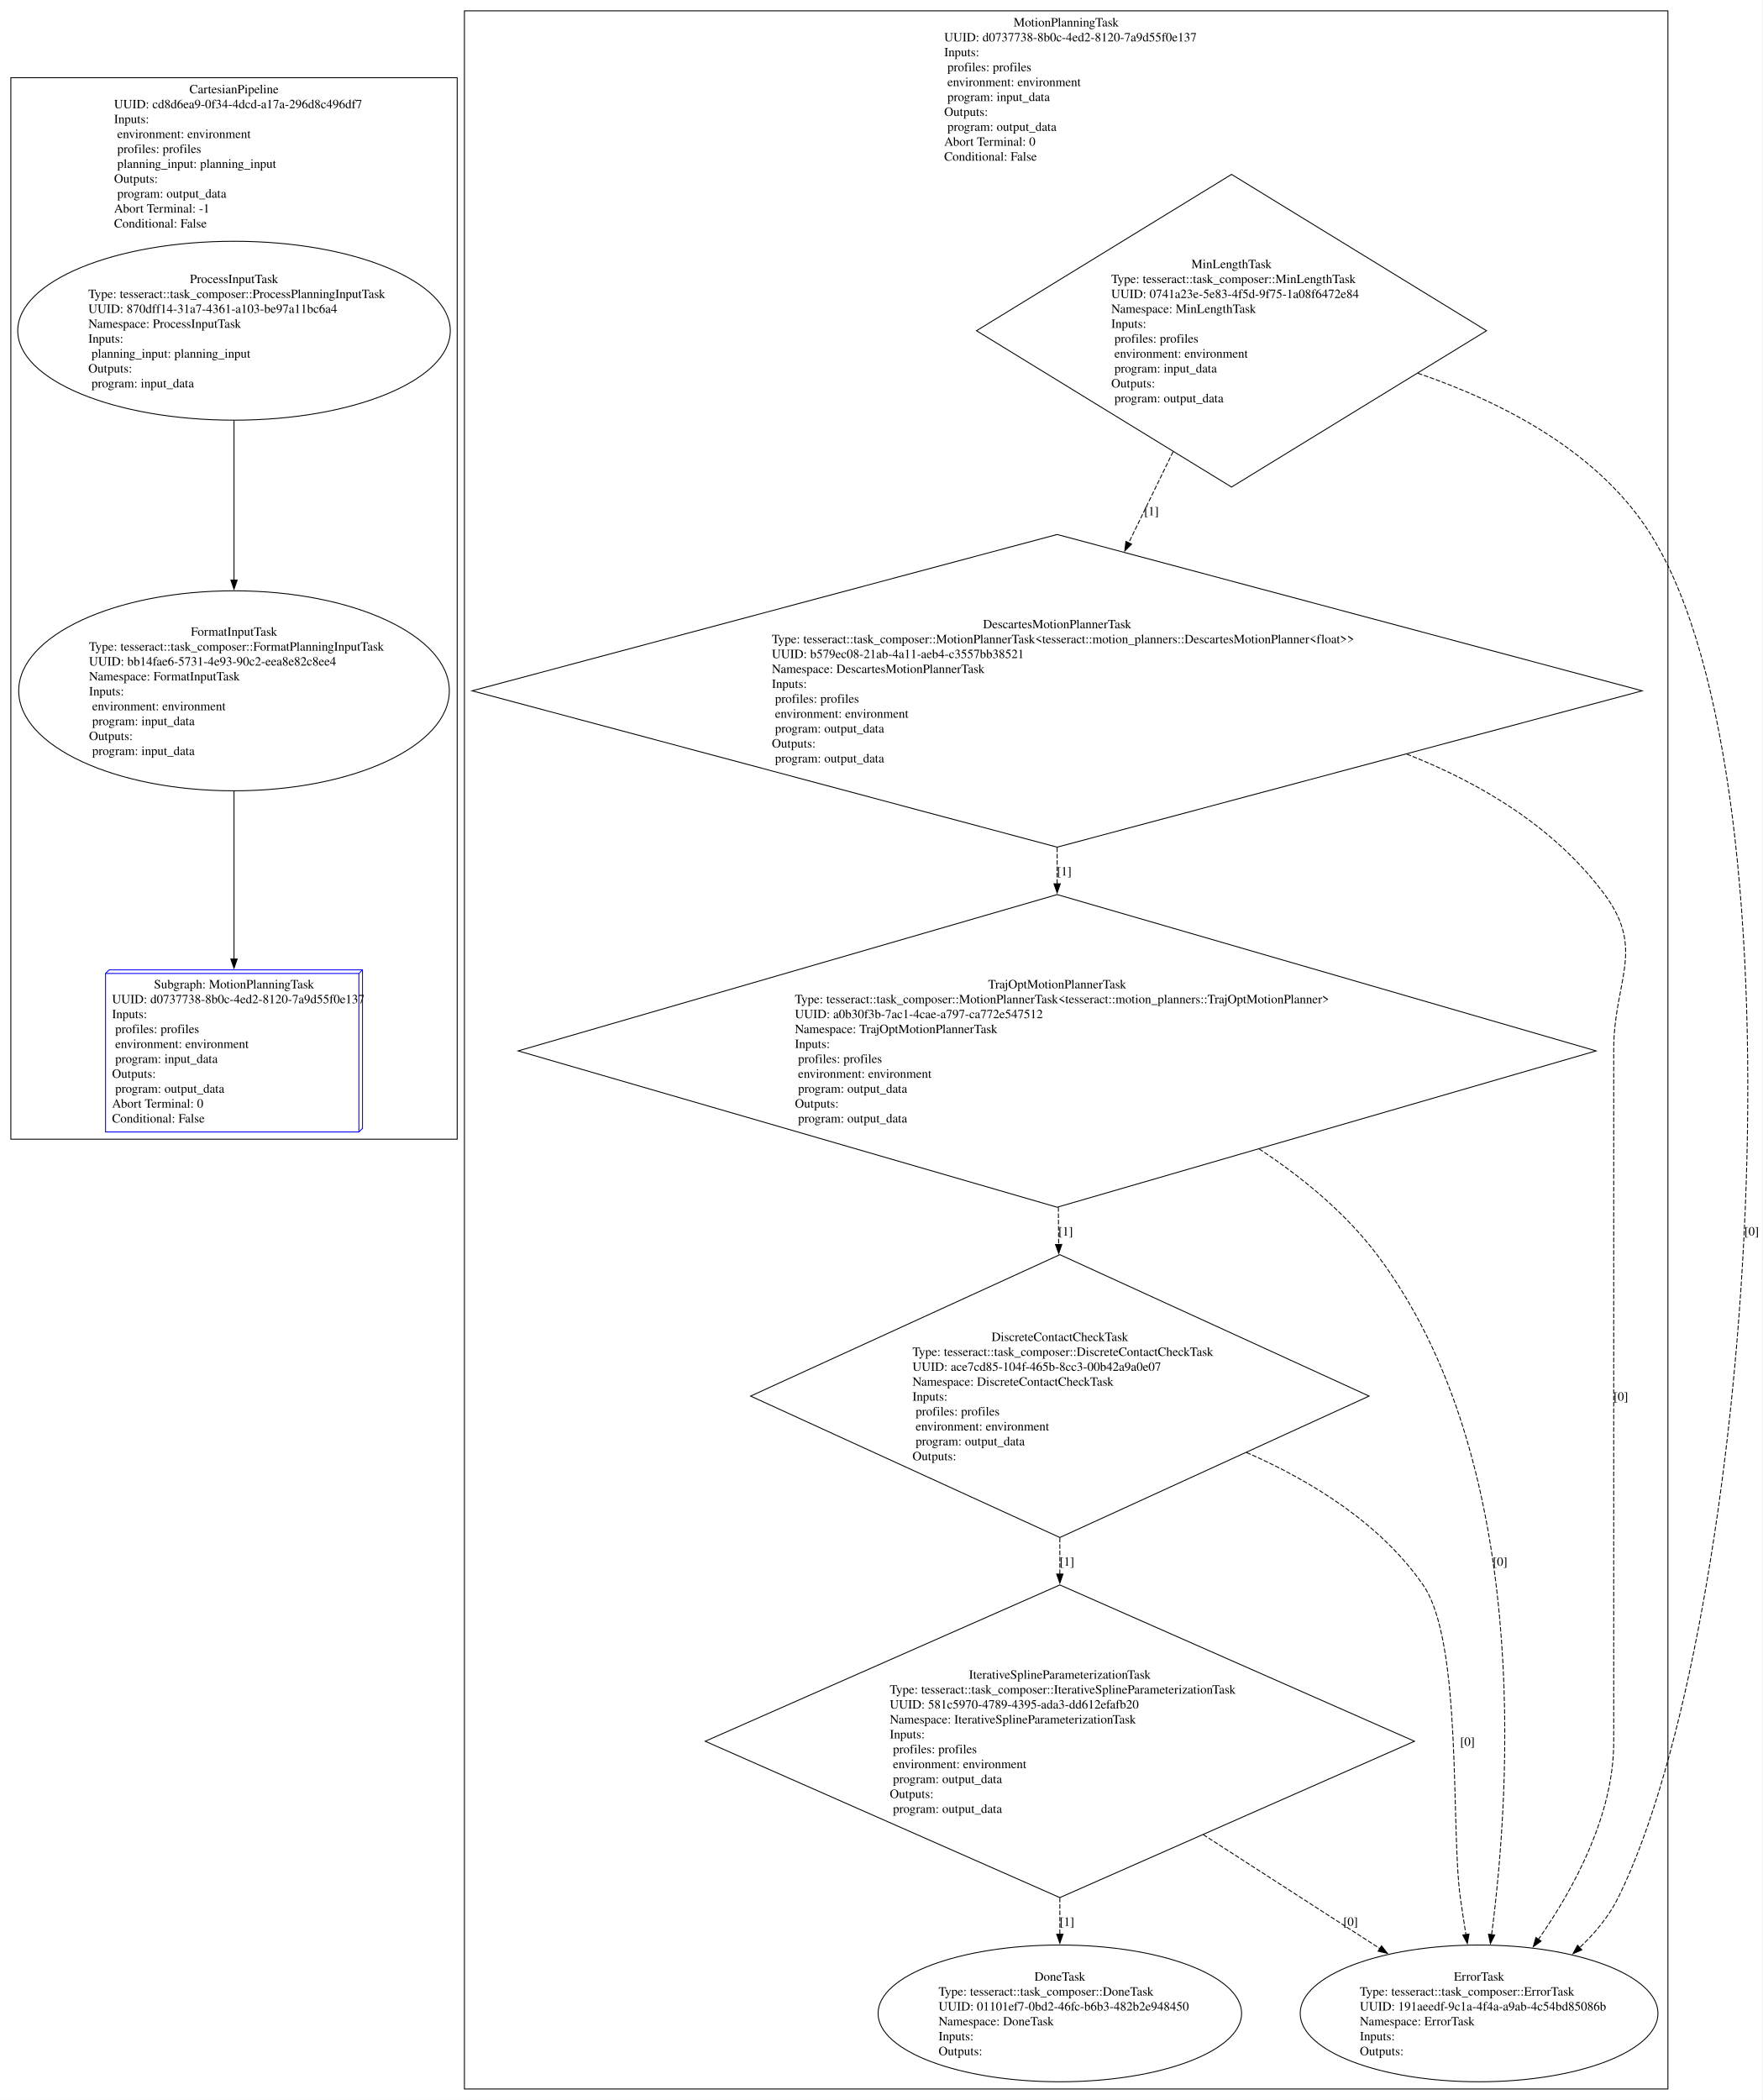
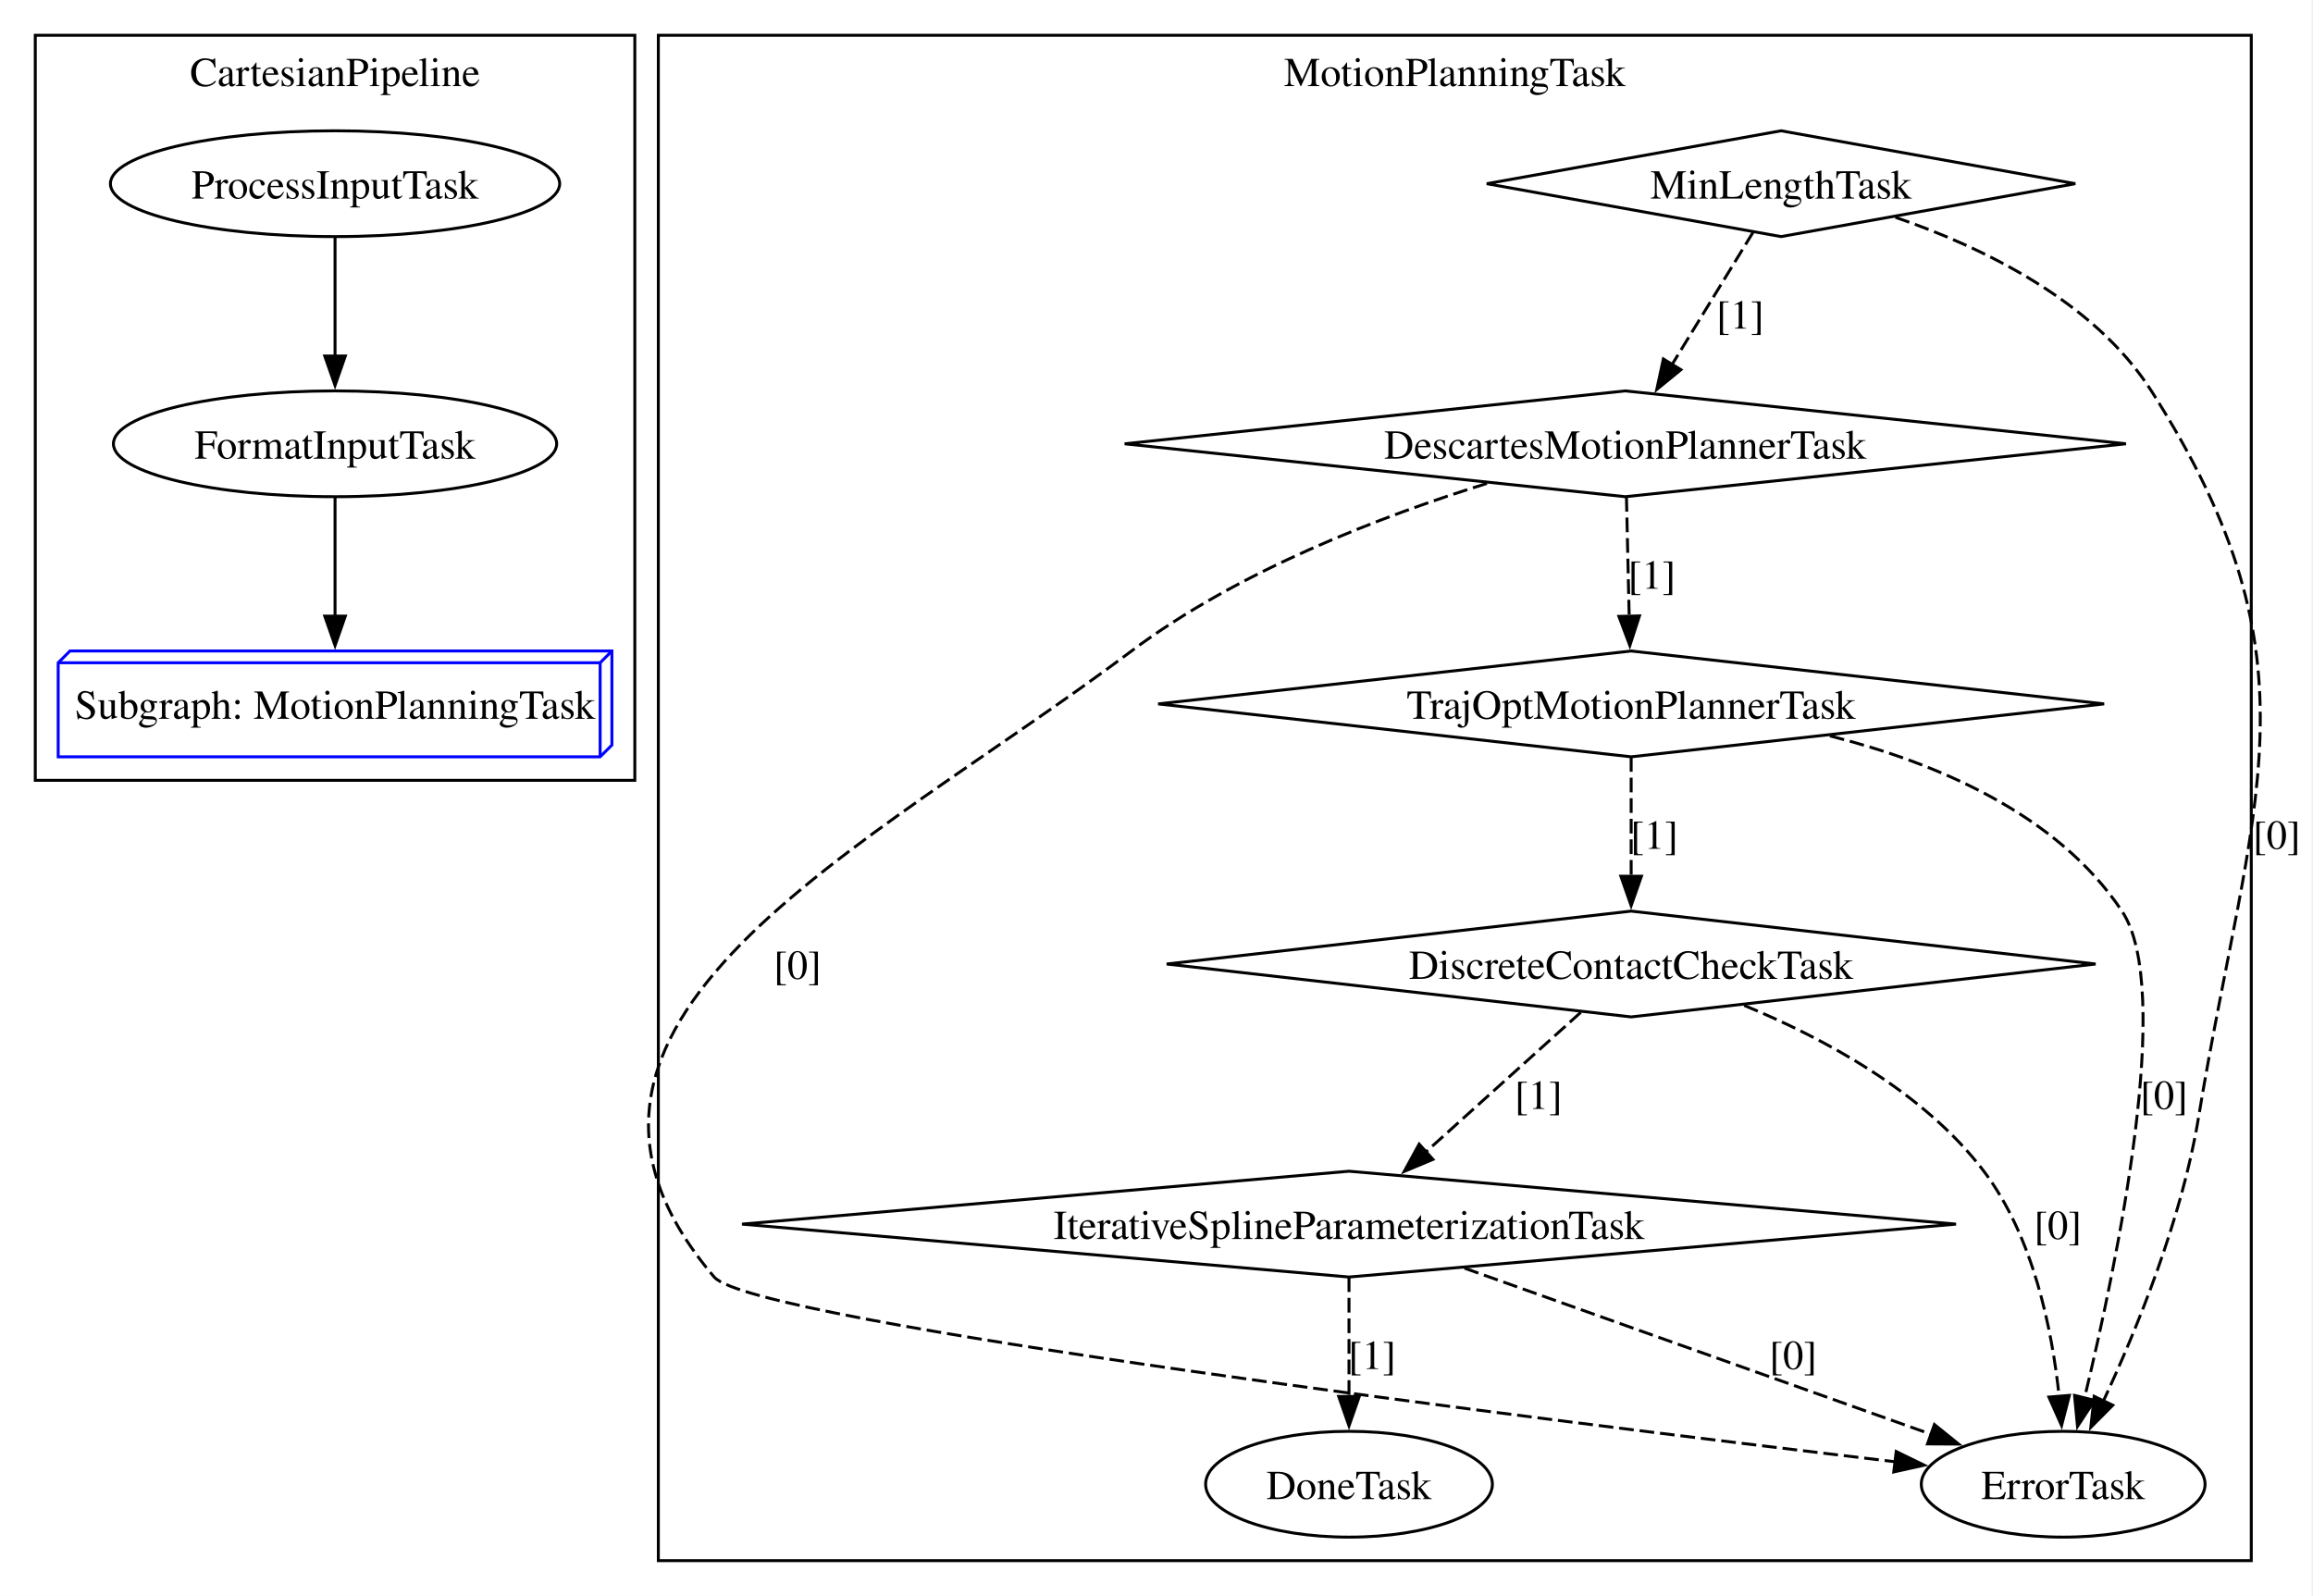
- <svg xmlns="http://www.w3.org/2000/svg" width="1951pt" height="2324pt" viewBox="0.00 0.00 1951.00 2324.00">
-   <g id="graph0" class="graph" transform="scale(1 1) rotate(0) translate(4 2319.82)">
-     <polygon fill="white" stroke="none" points="-4,4 -4,-2319.82 1946.5,-2319.82 1946.5,4 -4,4" />
+ <svg xmlns="http://www.w3.org/2000/svg" width="787pt" height="543pt" viewBox="0.00 0.00 787.00 543.00">
+   <g id="graph0" class="graph" transform="scale(1 1) rotate(0) translate(4 539)">
+     <polygon fill="white" stroke="none" points="-4,4 -4,-539 782.53,-539 782.53,4 -4,4" />
    <g id="clust1" class="cluster">
-       <polygon fill="white" stroke="black" points="8,-1059.12 8,-2233.82 502,-2233.82 502,-1059.12 8,-1059.12" />
-       <text xml:space="preserve" text-anchor="middle" x="255" y="-2216.52" font-family="Times,serif" font-size="14.00">CartesianPipeline</text>
-       <text xml:space="preserve" text-anchor="start" x="122.25" y="-2200.02" font-family="Times,serif" font-size="14.00">UUID: cd8d6ea9-0f34-4dcd-a17a-296d8c496df7</text>
-       <text xml:space="preserve" text-anchor="start" x="122.25" y="-2183.52" font-family="Times,serif" font-size="14.00">Inputs:</text>
-       <text xml:space="preserve" text-anchor="start" x="122.25" y="-2167.02" font-family="Times,serif" font-size="14.00">	environment: environment</text>
-       <text xml:space="preserve" text-anchor="start" x="122.25" y="-2150.52" font-family="Times,serif" font-size="14.00">	profiles: profiles</text>
-       <text xml:space="preserve" text-anchor="start" x="122.25" y="-2134.02" font-family="Times,serif" font-size="14.00">	planning_input: planning_input</text>
-       <text xml:space="preserve" text-anchor="start" x="122.25" y="-2117.52" font-family="Times,serif" font-size="14.00">Outputs:</text>
-       <text xml:space="preserve" text-anchor="start" x="122.25" y="-2101.02" font-family="Times,serif" font-size="14.00">	program: output_data</text>
-       <text xml:space="preserve" text-anchor="start" x="122.25" y="-2084.52" font-family="Times,serif" font-size="14.00">Abort Terminal: -1</text>
-       <text xml:space="preserve" text-anchor="start" x="122.25" y="-2068.02" font-family="Times,serif" font-size="14.00">Conditional: False</text>
+       <polygon fill="white" stroke="black" points="8,-273.5 8,-527 212,-527 212,-273.5 8,-273.5" />
+       <text xml:space="preserve" text-anchor="middle" x="110" y="-509.7" font-family="Times,serif" font-size="14.00">CartesianPipeline</text>
    </g>
    <g id="clust2" class="cluster">
-       <polygon fill="white" stroke="black" points="510,-8 510,-2307.82 1842,-2307.82 1842,-8 510,-8" />
-       <text xml:space="preserve" text-anchor="middle" x="1176" y="-2290.52" font-family="Times,serif" font-size="14.00">MotionPlanningTask</text>
-       <text xml:space="preserve" text-anchor="start" x="1041" y="-2274.02" font-family="Times,serif" font-size="14.00">UUID: d0737738-8b0c-4ed2-8120-7a9d55f0e137</text>
-       <text xml:space="preserve" text-anchor="start" x="1041" y="-2257.52" font-family="Times,serif" font-size="14.00">Inputs:</text>
-       <text xml:space="preserve" text-anchor="start" x="1041" y="-2241.02" font-family="Times,serif" font-size="14.00">	profiles: profiles</text>
-       <text xml:space="preserve" text-anchor="start" x="1041" y="-2224.52" font-family="Times,serif" font-size="14.00">	environment: environment</text>
-       <text xml:space="preserve" text-anchor="start" x="1041" y="-2208.02" font-family="Times,serif" font-size="14.00">	program: input_data</text>
-       <text xml:space="preserve" text-anchor="start" x="1041" y="-2191.52" font-family="Times,serif" font-size="14.00">Outputs:</text>
-       <text xml:space="preserve" text-anchor="start" x="1041" y="-2175.02" font-family="Times,serif" font-size="14.00">	program: output_data</text>
-       <text xml:space="preserve" text-anchor="start" x="1041" y="-2158.52" font-family="Times,serif" font-size="14.00">Abort Terminal: 0</text>
-       <text xml:space="preserve" text-anchor="start" x="1041" y="-2142.02" font-family="Times,serif" font-size="14.00">Conditional: False</text>
+       <polygon fill="white" stroke="black" points="220,-8 220,-527 762,-527 762,-8 220,-8" />
+       <text xml:space="preserve" text-anchor="middle" x="491" y="-509.7" font-family="Times,serif" font-size="14.00">MotionPlanningTask</text>
    </g>
    <g id="node1" class="node">
-       <ellipse fill="white" stroke="black" cx="255" cy="-1953.82" rx="239.36" ry="98.99" />
-       <text xml:space="preserve" text-anchor="middle" x="255" y="-2006.52" font-family="Times,serif" font-size="14.00">ProcessInputTask</text>
-       <text xml:space="preserve" text-anchor="start" x="93.75" y="-1990.02" font-family="Times,serif" font-size="14.00">Type: tesseract::task_composer::ProcessPlanningInputTask</text>
-       <text xml:space="preserve" text-anchor="start" x="93.75" y="-1973.52" font-family="Times,serif" font-size="14.00">UUID: 870dff14-31a7-4361-a103-be97a11bc6a4</text>
-       <text xml:space="preserve" text-anchor="start" x="93.75" y="-1957.02" font-family="Times,serif" font-size="14.00">Namespace: ProcessInputTask</text>
-       <text xml:space="preserve" text-anchor="start" x="93.75" y="-1940.52" font-family="Times,serif" font-size="14.00">Inputs:</text>
-       <text xml:space="preserve" text-anchor="start" x="93.75" y="-1924.02" font-family="Times,serif" font-size="14.00">	planning_input: planning_input</text>
-       <text xml:space="preserve" text-anchor="start" x="93.75" y="-1907.52" font-family="Times,serif" font-size="14.00">Outputs:</text>
-       <text xml:space="preserve" text-anchor="start" x="93.75" y="-1891.02" font-family="Times,serif" font-size="14.00">	program: input_data</text>
+       <ellipse fill="white" stroke="black" cx="110" cy="-476.5" rx="76.43" ry="18" />
+       <text xml:space="preserve" text-anchor="middle" x="110" y="-471.45" font-family="Times,serif" font-size="14.00">ProcessInputTask</text>
    </g>
    <g id="node2" class="node">
-       <ellipse fill="white" stroke="black" cx="255" cy="-1555.32" rx="238.29" ry="110.66" />
-       <text xml:space="preserve" text-anchor="middle" x="255" y="-1616.27" font-family="Times,serif" font-size="14.00">FormatInputTask</text>
-       <text xml:space="preserve" text-anchor="start" x="94.5" y="-1599.77" font-family="Times,serif" font-size="14.00">Type: tesseract::task_composer::FormatPlanningInputTask</text>
-       <text xml:space="preserve" text-anchor="start" x="94.5" y="-1583.27" font-family="Times,serif" font-size="14.00">UUID: bb14fae6-5731-4e93-90c2-eea8e82c8ee4</text>
-       <text xml:space="preserve" text-anchor="start" x="94.5" y="-1566.77" font-family="Times,serif" font-size="14.00">Namespace: FormatInputTask</text>
-       <text xml:space="preserve" text-anchor="start" x="94.5" y="-1550.27" font-family="Times,serif" font-size="14.00">Inputs:</text>
-       <text xml:space="preserve" text-anchor="start" x="94.5" y="-1533.77" font-family="Times,serif" font-size="14.00">	environment: environment</text>
-       <text xml:space="preserve" text-anchor="start" x="94.5" y="-1517.27" font-family="Times,serif" font-size="14.00">	program: input_data</text>
-       <text xml:space="preserve" text-anchor="start" x="94.5" y="-1500.77" font-family="Times,serif" font-size="14.00">Outputs:</text>
-       <text xml:space="preserve" text-anchor="start" x="94.5" y="-1484.27" font-family="Times,serif" font-size="14.00">	program: input_data</text>
+       <ellipse fill="white" stroke="black" cx="110" cy="-388" rx="75.41" ry="18" />
+       <text xml:space="preserve" text-anchor="middle" x="110" y="-382.95" font-family="Times,serif" font-size="14.00">FormatInputTask</text>
    </g>
    <g id="edge1" class="edge">
-       <path fill="none" stroke="black" d="M255,-1854.55C255,-1801.02 255,-1734.3 255,-1677.56" />
-       <polygon fill="black" stroke="black" points="258.5,-1677.86 255,-1667.86 251.5,-1677.86 258.5,-1677.86" />
+       <path fill="none" stroke="black" d="M110,-458.41C110,-446.76 110,-431.05 110,-417.52" />
+       <polygon fill="black" stroke="black" points="113.5,-417.86 110,-407.86 106.5,-417.86 113.5,-417.86" />
    </g>
    <g id="node3" class="node">
-       <polygon fill="none" stroke="blue" points="397.2,-1246.52 116.8,-1246.52 112.8,-1242.52 112.8,-1067.12 393.2,-1067.12 397.2,-1071.12 397.2,-1246.52" />
-       <polyline fill="none" stroke="blue" points="393.2,-1242.52 112.8,-1242.52" />
-       <polyline fill="none" stroke="blue" points="393.2,-1242.52 393.2,-1067.12" />
-       <polyline fill="none" stroke="blue" points="393.2,-1242.52 397.2,-1246.52" />
-       <text xml:space="preserve" text-anchor="middle" x="255" y="-1226.02" font-family="Times,serif" font-size="14.00">Subgraph: MotionPlanningTask</text>
-       <text xml:space="preserve" text-anchor="start" x="120" y="-1209.52" font-family="Times,serif" font-size="14.00">UUID: d0737738-8b0c-4ed2-8120-7a9d55f0e137</text>
-       <text xml:space="preserve" text-anchor="start" x="120" y="-1193.02" font-family="Times,serif" font-size="14.00">Inputs:</text>
-       <text xml:space="preserve" text-anchor="start" x="120" y="-1176.52" font-family="Times,serif" font-size="14.00">	profiles: profiles</text>
-       <text xml:space="preserve" text-anchor="start" x="120" y="-1160.02" font-family="Times,serif" font-size="14.00">	environment: environment</text>
-       <text xml:space="preserve" text-anchor="start" x="120" y="-1143.52" font-family="Times,serif" font-size="14.00">	program: input_data</text>
-       <text xml:space="preserve" text-anchor="start" x="120" y="-1127.02" font-family="Times,serif" font-size="14.00">Outputs:</text>
-       <text xml:space="preserve" text-anchor="start" x="120" y="-1110.52" font-family="Times,serif" font-size="14.00">	program: output_data</text>
-       <text xml:space="preserve" text-anchor="start" x="120" y="-1094.02" font-family="Times,serif" font-size="14.00">Abort Terminal: 0</text>
-       <text xml:space="preserve" text-anchor="start" x="120" y="-1077.52" font-family="Times,serif" font-size="14.00">Conditional: False</text>
+       <polygon fill="none" stroke="blue" points="204.2,-317.5 19.8,-317.5 15.8,-313.5 15.8,-281.5 200.2,-281.5 204.2,-285.5 204.2,-317.5" />
+       <polyline fill="none" stroke="blue" points="200.2,-313.5 15.8,-313.5" />
+       <polyline fill="none" stroke="blue" points="200.2,-313.5 200.2,-281.5" />
+       <polyline fill="none" stroke="blue" points="200.2,-313.5 204.2,-317.5" />
+       <text xml:space="preserve" text-anchor="middle" x="110" y="-294.45" font-family="Times,serif" font-size="14.00">Subgraph: MotionPlanningTask</text>
    </g>
    <g id="edge2" class="edge">
-       <path fill="none" stroke="black" d="M255,-1444.4C255,-1386.07 255,-1314.91 255,-1258.09" />
-       <polygon fill="black" stroke="black" points="258.5,-1258.44 255,-1248.44 251.5,-1258.44 258.5,-1258.44" />
+       <path fill="none" stroke="black" d="M110,-369.91C110,-358.26 110,-342.55 110,-329.02" />
+       <polygon fill="black" stroke="black" points="113.5,-329.36 110,-319.36 106.5,-329.36 113.5,-329.36" />
    </g>
    <g id="node4" class="node">
-       <ellipse fill="white" stroke="black" cx="1169" cy="-91.66" rx="201.17" ry="75.66" />
-       <text xml:space="preserve" text-anchor="middle" x="1169" y="-127.86" font-family="Times,serif" font-size="14.00">DoneTask</text>
-       <text xml:space="preserve" text-anchor="start" x="1034.75" y="-111.36" font-family="Times,serif" font-size="14.00">Type: tesseract::task_composer::DoneTask</text>
-       <text xml:space="preserve" text-anchor="start" x="1034.75" y="-94.86" font-family="Times,serif" font-size="14.00">UUID: 01101ef7-0bd2-46fc-b6b3-482b2e948450</text>
-       <text xml:space="preserve" text-anchor="start" x="1034.75" y="-78.36" font-family="Times,serif" font-size="14.00">Namespace: DoneTask</text>
-       <text xml:space="preserve" text-anchor="start" x="1034.75" y="-61.86" font-family="Times,serif" font-size="14.00">Inputs:</text>
-       <text xml:space="preserve" text-anchor="start" x="1034.75" y="-45.36" font-family="Times,serif" font-size="14.00">Outputs:</text>
+       <polygon fill="white" stroke="black" points="455,-140.5 248.47,-122.5 455,-104.5 661.53,-122.5 455,-140.5" />
+       <text xml:space="preserve" text-anchor="middle" x="455" y="-117.45" font-family="Times,serif" font-size="14.00">IterativeSplineParameterizationTask</text>
    </g>
    <g id="node5" class="node">
-       <polygon fill="white" stroke="black" points="1359,-2126.82 1076.75,-1953.82 1359,-1780.82 1641.25,-1953.82 1359,-2126.82" />
-       <text xml:space="preserve" text-anchor="middle" x="1359" y="-2023.02" font-family="Times,serif" font-size="14.00">MinLengthTask</text>
-       <text xml:space="preserve" text-anchor="start" x="1225.88" y="-2006.52" font-family="Times,serif" font-size="14.00">Type: tesseract::task_composer::MinLengthTask</text>
-       <text xml:space="preserve" text-anchor="start" x="1225.88" y="-1990.02" font-family="Times,serif" font-size="14.00">UUID: 0741a23e-5e83-4f5d-9f75-1a08f6472e84</text>
-       <text xml:space="preserve" text-anchor="start" x="1225.88" y="-1973.52" font-family="Times,serif" font-size="14.00">Namespace: MinLengthTask</text>
-       <text xml:space="preserve" text-anchor="start" x="1225.88" y="-1957.02" font-family="Times,serif" font-size="14.00">Inputs:</text>
-       <text xml:space="preserve" text-anchor="start" x="1225.88" y="-1940.52" font-family="Times,serif" font-size="14.00">	profiles: profiles</text>
-       <text xml:space="preserve" text-anchor="start" x="1225.88" y="-1924.02" font-family="Times,serif" font-size="14.00">	environment: environment</text>
-       <text xml:space="preserve" text-anchor="start" x="1225.88" y="-1907.52" font-family="Times,serif" font-size="14.00">	program: input_data</text>
-       <text xml:space="preserve" text-anchor="start" x="1225.88" y="-1891.02" font-family="Times,serif" font-size="14.00">Outputs:</text>
-       <text xml:space="preserve" text-anchor="start" x="1225.88" y="-1874.52" font-family="Times,serif" font-size="14.00">	program: output_data</text>
+       <ellipse fill="white" stroke="black" cx="698" cy="-34" rx="48.28" ry="18" />
+       <text xml:space="preserve" text-anchor="middle" x="698" y="-28.95" font-family="Times,serif" font-size="14.00">ErrorTask</text>
+     </g>
+     <g id="edge3" class="edge">
+       <path fill="none" stroke="black" stroke-dasharray="5,2" d="M494.31,-107.51C537.74,-92.05 607.56,-67.2 653.1,-50.98" />
+       <polygon fill="black" stroke="black" points="654.18,-54.32 662.42,-47.66 651.83,-47.72 654.18,-54.32" />
+       <text xml:space="preserve" text-anchor="middle" x="606.14" y="-73.2" font-family="Times,serif" font-size="14.00">[0]</text>
    </g>
    <g id="node6" class="node">
-       <ellipse fill="white" stroke="black" cx="1633" cy="-91.66" rx="197.99" ry="75.66" />
-       <text xml:space="preserve" text-anchor="middle" x="1633" y="-127.86" font-family="Times,serif" font-size="14.00">ErrorTask</text>
-       <text xml:space="preserve" text-anchor="start" x="1501" y="-111.36" font-family="Times,serif" font-size="14.00">Type: tesseract::task_composer::ErrorTask</text>
-       <text xml:space="preserve" text-anchor="start" x="1501" y="-94.86" font-family="Times,serif" font-size="14.00">UUID: 191aeedf-9c1a-4f4a-a9ab-4c54bd85086b</text>
-       <text xml:space="preserve" text-anchor="start" x="1501" y="-78.36" font-family="Times,serif" font-size="14.00">Namespace: ErrorTask</text>
-       <text xml:space="preserve" text-anchor="start" x="1501" y="-61.86" font-family="Times,serif" font-size="14.00">Inputs:</text>
-       <text xml:space="preserve" text-anchor="start" x="1501" y="-45.36" font-family="Times,serif" font-size="14.00">Outputs:</text>
+       <ellipse fill="white" stroke="black" cx="455" cy="-34" rx="48.79" ry="18" />
+       <text xml:space="preserve" text-anchor="middle" x="455" y="-28.95" font-family="Times,serif" font-size="14.00">DoneTask</text>
    </g>
-     <g id="edge3" class="edge">
-       <path fill="none" stroke="black" stroke-dasharray="5,2" d="M1565.32,-1906.78C1661.09,-1873.97 1766.13,-1819.02 1823,-1728.32 2001.14,-1444.24 1935.59,-520.42 1787,-219.82 1776.77,-199.12 1761.43,-180.58 1744.35,-164.49" />
-       <polygon fill="black" stroke="black" points="1746.72,-161.91 1736.96,-157.8 1742.02,-167.1 1746.72,-161.91" />
-       <text xml:space="preserve" text-anchor="middle" x="1934.63" y="-952.52" font-family="Times,serif" font-size="14.00">[0]</text>
+     <g id="edge4" class="edge">
+       <path fill="none" stroke="black" stroke-dasharray="5,2" d="M455,-104.41C455,-92.76 455,-77.05 455,-63.52" />
+       <polygon fill="black" stroke="black" points="458.5,-63.86 455,-53.86 451.5,-63.86 458.5,-63.86" />
+       <text xml:space="preserve" text-anchor="middle" x="462.88" y="-73.2" font-family="Times,serif" font-size="14.00">[1]</text>
    </g>
    <g id="node7" class="node">
-       <polygon fill="white" stroke="black" points="1166,-1728.32 518.5,-1555.32 1166,-1382.32 1813.5,-1555.32 1166,-1728.32" />
-       <text xml:space="preserve" text-anchor="middle" x="1166" y="-1624.52" font-family="Times,serif" font-size="14.00">DescartesMotionPlannerTask</text>
-       <text xml:space="preserve" text-anchor="start" x="850.25" y="-1608.02" font-family="Times,serif" font-size="14.00">Type: tesseract::task_composer::MotionPlannerTask&lt;tesseract::motion_planners::DescartesMotionPlanner&lt;float&gt;&gt;</text>
-       <text xml:space="preserve" text-anchor="start" x="850.25" y="-1591.52" font-family="Times,serif" font-size="14.00">UUID: b579ec08-21ab-4a11-aeb4-c3557bb38521</text>
-       <text xml:space="preserve" text-anchor="start" x="850.25" y="-1575.02" font-family="Times,serif" font-size="14.00">Namespace: DescartesMotionPlannerTask</text>
-       <text xml:space="preserve" text-anchor="start" x="850.25" y="-1558.52" font-family="Times,serif" font-size="14.00">Inputs:</text>
-       <text xml:space="preserve" text-anchor="start" x="850.25" y="-1542.02" font-family="Times,serif" font-size="14.00">	profiles: profiles</text>
-       <text xml:space="preserve" text-anchor="start" x="850.25" y="-1525.52" font-family="Times,serif" font-size="14.00">	environment: environment</text>
-       <text xml:space="preserve" text-anchor="start" x="850.25" y="-1509.02" font-family="Times,serif" font-size="14.00">	program: output_data</text>
-       <text xml:space="preserve" text-anchor="start" x="850.25" y="-1492.52" font-family="Times,serif" font-size="14.00">Outputs:</text>
-       <text xml:space="preserve" text-anchor="start" x="850.25" y="-1476.02" font-family="Times,serif" font-size="14.00">	program: output_data</text>
+       <polygon fill="white" stroke="black" points="551,-317.5 390.07,-299.5 551,-281.5 711.93,-299.5 551,-317.5" />
+       <text xml:space="preserve" text-anchor="middle" x="551" y="-294.45" font-family="Times,serif" font-size="14.00">TrajOptMotionPlannerTask</text>
    </g>
-     <g id="edge4" class="edge">
-       <path fill="none" stroke="black" stroke-dasharray="5,2" d="M1294.33,-1819.97C1278.53,-1787.5 1261.44,-1752.4 1245.05,-1718.72" />
-       <polygon fill="black" stroke="black" points="1248.41,-1717.62 1240.88,-1710.16 1242.11,-1720.68 1248.41,-1717.62" />
-       <text xml:space="preserve" text-anchor="middle" x="1270.38" y="-1749.52" font-family="Times,serif" font-size="14.00">[1]</text>
+     <g id="edge5" class="edge">
+       <path fill="none" stroke="black" stroke-dasharray="5,2" d="M618.62,-288.62C654.6,-279.54 695.87,-262.18 718,-229 735.67,-202.51 716.58,-110.25 705.21,-63.14" />
+       <polygon fill="black" stroke="black" points="708.67,-62.54 702.87,-53.67 701.87,-64.22 708.67,-62.54" />
+       <text xml:space="preserve" text-anchor="middle" x="732.31" y="-161.7" font-family="Times,serif" font-size="14.00">[0]</text>
+     </g>
+     <g id="node8" class="node">
+       <polygon fill="white" stroke="black" points="551,-229 392.97,-211 551,-193 709.03,-211 551,-229" />
+       <text xml:space="preserve" text-anchor="middle" x="551" y="-205.95" font-family="Times,serif" font-size="14.00">DiscreteContactCheckTask</text>
+     </g>
+     <g id="edge6" class="edge">
+       <path fill="none" stroke="black" stroke-dasharray="5,2" d="M551,-281.41C551,-269.76 551,-254.05 551,-240.52" />
+       <polygon fill="black" stroke="black" points="554.5,-240.86 551,-230.86 547.5,-240.86 554.5,-240.86" />
+       <text xml:space="preserve" text-anchor="middle" x="558.88" y="-250.2" font-family="Times,serif" font-size="14.00">[1]</text>
+     </g>
+     <g id="edge12" class="edge">
+       <path fill="none" stroke="black" stroke-dasharray="5,2" d="M533.84,-194.54C519.14,-181.29 497.76,-162.03 480.97,-146.9" />
+       <polygon fill="black" stroke="black" points="483.56,-144.52 473.79,-140.43 478.87,-149.72 483.56,-144.52" />
+       <text xml:space="preserve" text-anchor="middle" x="519.47" y="-161.7" font-family="Times,serif" font-size="14.00">[1]</text>
    </g>
    <g id="edge11" class="edge">
-       <path fill="none" stroke="black" stroke-dasharray="5,2" d="M1553,-1485.28C1637.67,-1452.02 1718.03,-1402.76 1772,-1329.82 1817.55,-1268.27 1782,-1234.39 1782,-1157.82 1782,-1157.82 1782,-1157.82 1782,-391.82 1782,-311.71 1738.66,-231 1698.73,-173.63" />
-       <polygon fill="black" stroke="black" points="1701.61,-171.64 1692.98,-165.51 1695.9,-175.69 1701.61,-171.64" />
-       <text xml:space="preserve" text-anchor="middle" x="1789.88" y="-769.77" font-family="Times,serif" font-size="14.00">[0]</text>
+       <path fill="none" stroke="black" stroke-dasharray="5,2" d="M589.48,-196.91C616.18,-185.9 650.51,-167.56 671,-140.5 687.84,-118.27 694.23,-86.64 696.63,-63.81" />
+       <polygon fill="black" stroke="black" points="700.11,-64.23 697.45,-53.97 693.14,-63.65 700.11,-64.23" />
+       <text xml:space="preserve" text-anchor="middle" x="696.18" y="-117.45" font-family="Times,serif" font-size="14.00">[0]</text>
    </g>
    <g id="node9" class="node">
-       <polygon fill="white" stroke="black" points="1166,-1329.82 569.5,-1156.82 1166,-983.82 1762.5,-1156.82 1166,-1329.82" />
-       <text xml:space="preserve" text-anchor="middle" x="1166" y="-1226.02" font-family="Times,serif" font-size="14.00">TrajOptMotionPlannerTask</text>
-       <text xml:space="preserve" text-anchor="start" x="875.75" y="-1209.52" font-family="Times,serif" font-size="14.00">Type: tesseract::task_composer::MotionPlannerTask&lt;tesseract::motion_planners::TrajOptMotionPlanner&gt;</text>
-       <text xml:space="preserve" text-anchor="start" x="875.75" y="-1193.02" font-family="Times,serif" font-size="14.00">UUID: a0b30f3b-7ac1-4cae-a797-ca772e547512</text>
-       <text xml:space="preserve" text-anchor="start" x="875.75" y="-1176.52" font-family="Times,serif" font-size="14.00">Namespace: TrajOptMotionPlannerTask</text>
-       <text xml:space="preserve" text-anchor="start" x="875.75" y="-1160.02" font-family="Times,serif" font-size="14.00">Inputs:</text>
-       <text xml:space="preserve" text-anchor="start" x="875.75" y="-1143.52" font-family="Times,serif" font-size="14.00">	profiles: profiles</text>
-       <text xml:space="preserve" text-anchor="start" x="875.75" y="-1127.02" font-family="Times,serif" font-size="14.00">	environment: environment</text>
-       <text xml:space="preserve" text-anchor="start" x="875.75" y="-1110.52" font-family="Times,serif" font-size="14.00">	program: output_data</text>
-       <text xml:space="preserve" text-anchor="start" x="875.75" y="-1094.02" font-family="Times,serif" font-size="14.00">Outputs:</text>
-       <text xml:space="preserve" text-anchor="start" x="875.75" y="-1077.52" font-family="Times,serif" font-size="14.00">	program: output_data</text>
-     </g>
-     <g id="edge12" class="edge">
-       <path fill="none" stroke="black" stroke-dasharray="5,2" d="M1166,-1381.85C1166,-1368.47 1166,-1354.93 1166,-1341.49" />
-       <polygon fill="black" stroke="black" points="1169.5,-1341.73 1166,-1331.73 1162.5,-1341.73 1169.5,-1341.73" />
-       <text xml:space="preserve" text-anchor="middle" x="1173.88" y="-1351.02" font-family="Times,serif" font-size="14.00">[1]</text>
-     </g>
-     <g id="node8" class="node">
-       <polygon fill="white" stroke="black" points="1169,-565.82 776.5,-392.82 1169,-219.82 1561.5,-392.82 1169,-565.82" />
-       <text xml:space="preserve" text-anchor="middle" x="1169" y="-462.02" font-family="Times,serif" font-size="14.00">IterativeSplineParameterizationTask</text>
-       <text xml:space="preserve" text-anchor="start" x="980.75" y="-445.52" font-family="Times,serif" font-size="14.00">Type: tesseract::task_composer::IterativeSplineParameterizationTask</text>
-       <text xml:space="preserve" text-anchor="start" x="980.75" y="-429.02" font-family="Times,serif" font-size="14.00">UUID: 581c5970-4789-4395-ada3-dd612efafb20</text>
-       <text xml:space="preserve" text-anchor="start" x="980.75" y="-412.52" font-family="Times,serif" font-size="14.00">Namespace: IterativeSplineParameterizationTask</text>
-       <text xml:space="preserve" text-anchor="start" x="980.75" y="-396.02" font-family="Times,serif" font-size="14.00">Inputs:</text>
-       <text xml:space="preserve" text-anchor="start" x="980.75" y="-379.52" font-family="Times,serif" font-size="14.00">	profiles: profiles</text>
-       <text xml:space="preserve" text-anchor="start" x="980.75" y="-363.02" font-family="Times,serif" font-size="14.00">	environment: environment</text>
-       <text xml:space="preserve" text-anchor="start" x="980.75" y="-346.52" font-family="Times,serif" font-size="14.00">	program: output_data</text>
-       <text xml:space="preserve" text-anchor="start" x="980.75" y="-330.02" font-family="Times,serif" font-size="14.00">Outputs:</text>
-       <text xml:space="preserve" text-anchor="start" x="980.75" y="-313.52" font-family="Times,serif" font-size="14.00">	program: output_data</text>
-     </g>
-     <g id="edge6" class="edge">
-       <path fill="none" stroke="black" stroke-dasharray="5,2" d="M1169,-219.53C1169,-205.57 1169,-191.87 1169,-178.95" />
-       <polygon fill="black" stroke="black" points="1172.5,-179.32 1169,-169.32 1165.5,-179.32 1172.5,-179.32" />
-       <text xml:space="preserve" text-anchor="middle" x="1176.88" y="-188.52" font-family="Times,serif" font-size="14.00">[1]</text>
-     </g>
-     <g id="edge5" class="edge">
-       <path fill="none" stroke="black" stroke-dasharray="5,2" d="M1327.71,-289.49C1392.1,-247.98 1464.88,-201.06 1523.22,-163.44" />
-       <polygon fill="black" stroke="black" points="1525.05,-166.43 1531.56,-158.07 1521.26,-160.54 1525.05,-166.43" />
-       <text xml:space="preserve" text-anchor="middle" x="1490.79" y="-188.52" font-family="Times,serif" font-size="14.00">[0]</text>
+       <polygon fill="white" stroke="black" points="549,-406 378.66,-388 549,-370 719.34,-388 549,-406" />
+       <text xml:space="preserve" text-anchor="middle" x="549" y="-382.95" font-family="Times,serif" font-size="14.00">DescartesMotionPlannerTask</text>
    </g>
    <g id="edge7" class="edge">
-       <path fill="none" stroke="black" stroke-dasharray="5,2" d="M1389.55,-1048.38C1438.1,-1016.41 1485.26,-977.36 1520,-931.32 1690.97,-704.77 1668.25,-342.55 1646.81,-178.44" />
-       <polygon fill="black" stroke="black" points="1650.33,-178.39 1645.54,-168.94 1643.39,-179.32 1650.33,-178.39" />
-       <text xml:space="preserve" text-anchor="middle" x="1656.26" y="-587.02" font-family="Times,serif" font-size="14.00">[0]</text>
+       <path fill="none" stroke="black" stroke-dasharray="5,2" d="M501.92,-374.51C466.31,-363.48 417.49,-344.86 381,-317.5 289.98,-249.24 165.29,-191.17 239,-104.5 251.96,-89.26 521.04,-55.84 641.06,-41.62" />
+       <polygon fill="black" stroke="black" points="641.18,-45.13 650.7,-40.48 640.36,-38.18 641.18,-45.13" />
+       <text xml:space="preserve" text-anchor="middle" x="267.35" y="-205.95" font-family="Times,serif" font-size="14.00">[0]</text>
+     </g>
+     <g id="edge8" class="edge">
+       <path fill="none" stroke="black" stroke-dasharray="5,2" d="M549.4,-369.91C549.66,-358.26 550.03,-342.55 550.34,-329.02" />
+       <polygon fill="black" stroke="black" points="553.83,-329.44 550.56,-319.36 546.83,-329.28 553.83,-329.44" />
+       <text xml:space="preserve" text-anchor="middle" x="558.05" y="-338.7" font-family="Times,serif" font-size="14.00">[1]</text>
    </g>
    <g id="node10" class="node">
-       <polygon fill="white" stroke="black" points="1169,-931.32 826.75,-774.82 1169,-618.32 1511.25,-774.82 1169,-931.32" />
-       <text xml:space="preserve" text-anchor="middle" x="1169" y="-835.77" font-family="Times,serif" font-size="14.00">DiscreteContactCheckTask</text>
-       <text xml:space="preserve" text-anchor="start" x="1005.88" y="-819.27" font-family="Times,serif" font-size="14.00">Type: tesseract::task_composer::DiscreteContactCheckTask</text>
-       <text xml:space="preserve" text-anchor="start" x="1005.88" y="-802.77" font-family="Times,serif" font-size="14.00">UUID: ace7cd85-104f-465b-8cc3-00b42a9a0e07</text>
-       <text xml:space="preserve" text-anchor="start" x="1005.88" y="-786.27" font-family="Times,serif" font-size="14.00">Namespace: DiscreteContactCheckTask</text>
-       <text xml:space="preserve" text-anchor="start" x="1005.88" y="-769.77" font-family="Times,serif" font-size="14.00">Inputs:</text>
-       <text xml:space="preserve" text-anchor="start" x="1005.88" y="-753.27" font-family="Times,serif" font-size="14.00">	profiles: profiles</text>
-       <text xml:space="preserve" text-anchor="start" x="1005.88" y="-736.77" font-family="Times,serif" font-size="14.00">	environment: environment</text>
-       <text xml:space="preserve" text-anchor="start" x="1005.88" y="-720.27" font-family="Times,serif" font-size="14.00">	program: output_data</text>
-       <text xml:space="preserve" text-anchor="start" x="1005.88" y="-703.77" font-family="Times,serif" font-size="14.00">Outputs:</text>
-     </g>
-     <g id="edge8" class="edge">
-       <path fill="none" stroke="black" stroke-dasharray="5,2" d="M1167.36,-983.89C1167.47,-970.15 1167.58,-956.28 1167.68,-942.57" />
-       <polygon fill="black" stroke="black" points="1171.18,-942.65 1167.76,-932.62 1164.18,-942.59 1171.18,-942.65" />
-       <text xml:space="preserve" text-anchor="middle" x="1175.46" y="-952.52" font-family="Times,serif" font-size="14.00">[1]</text>
+       <polygon fill="white" stroke="black" points="602,-494.5 501.87,-476.5 602,-458.5 702.13,-476.5 602,-494.5" />
+       <text xml:space="preserve" text-anchor="middle" x="602" y="-471.45" font-family="Times,serif" font-size="14.00">MinLengthTask</text>
    </g>
    <g id="edge9" class="edge">
-       <path fill="none" stroke="black" stroke-dasharray="5,2" d="M1375.59,-712.42C1448.66,-680.37 1524.23,-633.32 1571,-565.82 1615.1,-502.18 1601.43,-296.49 1612.25,-219.82 1614.14,-206.45 1616.29,-192.32 1618.47,-178.52" />
-       <polygon fill="black" stroke="black" points="1621.87,-179.47 1619.99,-169.05 1614.95,-178.37 1621.87,-179.47" />
-       <text xml:space="preserve" text-anchor="middle" x="1620.12" y="-387.77" font-family="Times,serif" font-size="14.00">[0]</text>
+       <path fill="none" stroke="black" stroke-dasharray="5,2" d="M640.93,-465.06C670.16,-455.03 708.38,-436.75 728,-406 787.29,-313.08 761.93,-267.26 744,-158.5 738.32,-124.04 723.06,-86.78 711.67,-62.3" />
+       <polygon fill="black" stroke="black" points="714.87,-60.88 707.4,-53.37 708.55,-63.9 714.87,-60.88" />
+       <text xml:space="preserve" text-anchor="middle" x="770.66" y="-250.2" font-family="Times,serif" font-size="14.00">[0]</text>
    </g>
    <g id="edge10" class="edge">
-       <path fill="none" stroke="black" stroke-dasharray="5,2" d="M1169,-617.89C1169,-604.61 1169,-591.1 1169,-577.62" />
-       <polygon fill="black" stroke="black" points="1172.5,-577.84 1169,-567.84 1165.5,-577.84 1172.5,-577.84" />
-       <text xml:space="preserve" text-anchor="middle" x="1176.88" y="-587.02" font-family="Times,serif" font-size="14.00">[1]</text>
+       <path fill="none" stroke="black" stroke-dasharray="5,2" d="M592.52,-460.04C584.83,-447.48 573.82,-429.51 564.8,-414.78" />
+       <polygon fill="black" stroke="black" points="567.93,-413.2 559.72,-406.5 561.96,-416.86 567.93,-413.2" />
+       <text xml:space="preserve" text-anchor="middle" x="588.12" y="-427.2" font-family="Times,serif" font-size="14.00">[1]</text>
    </g>
  </g>
</svg>
